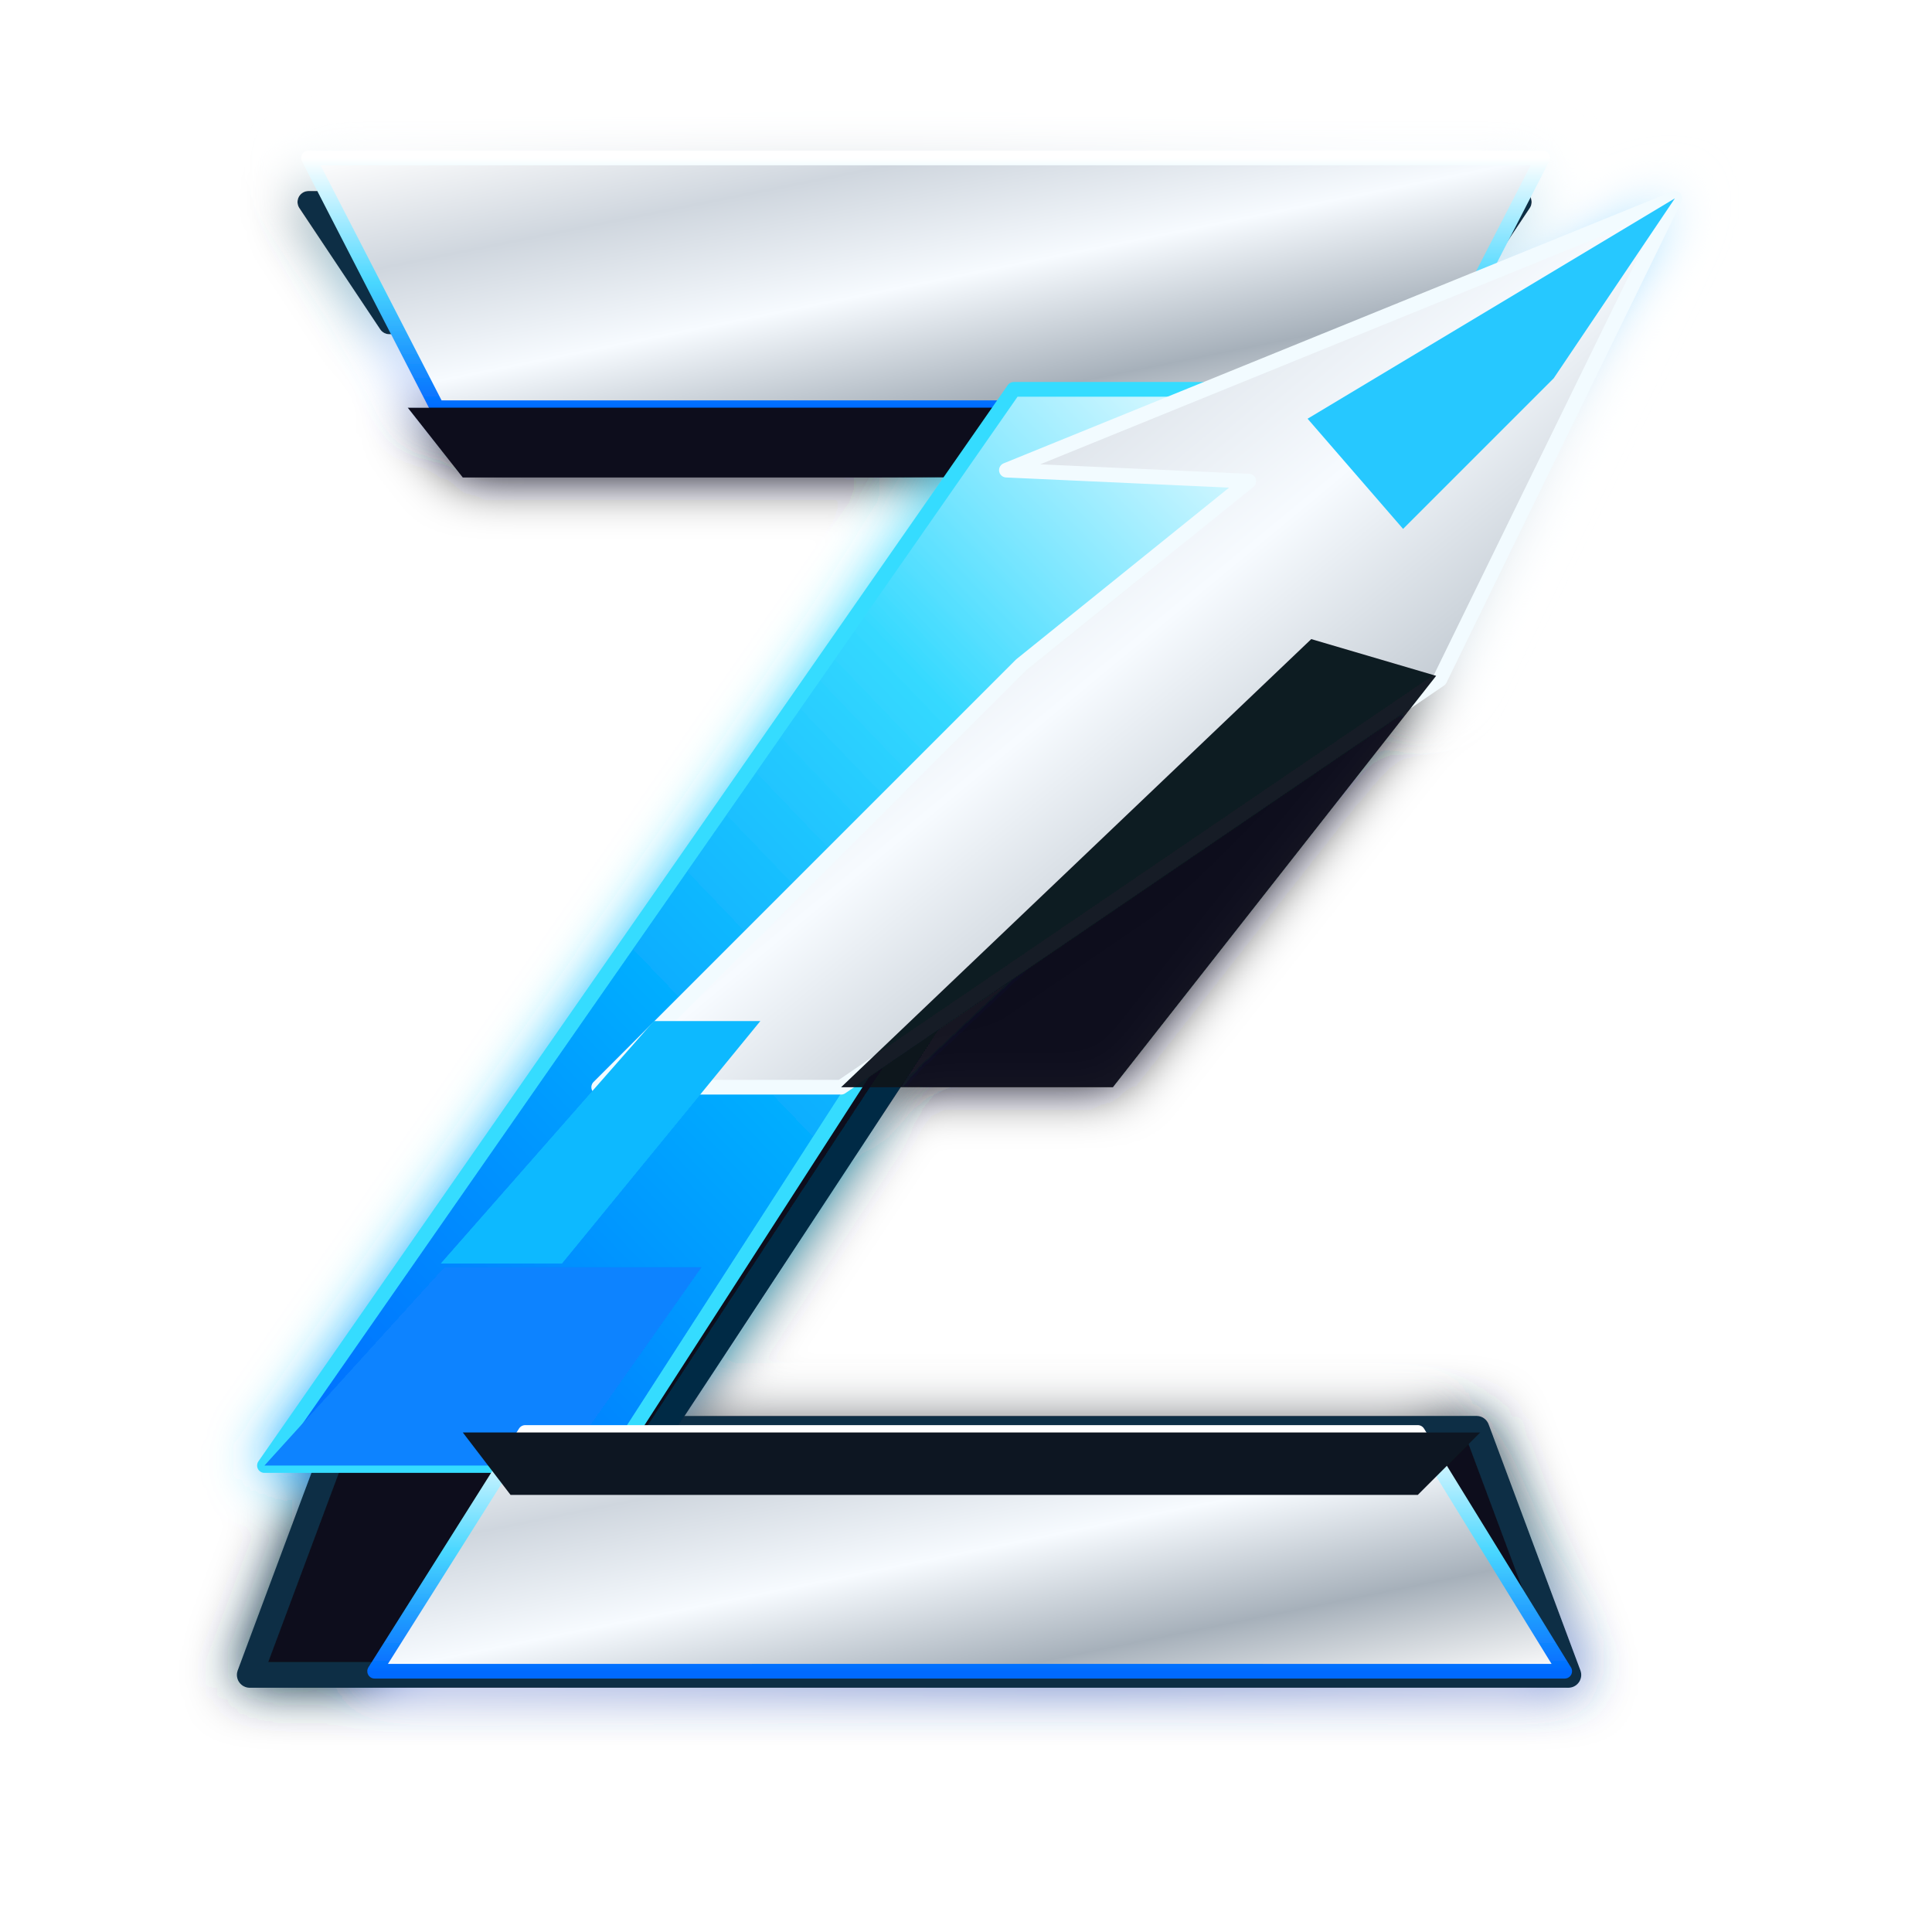
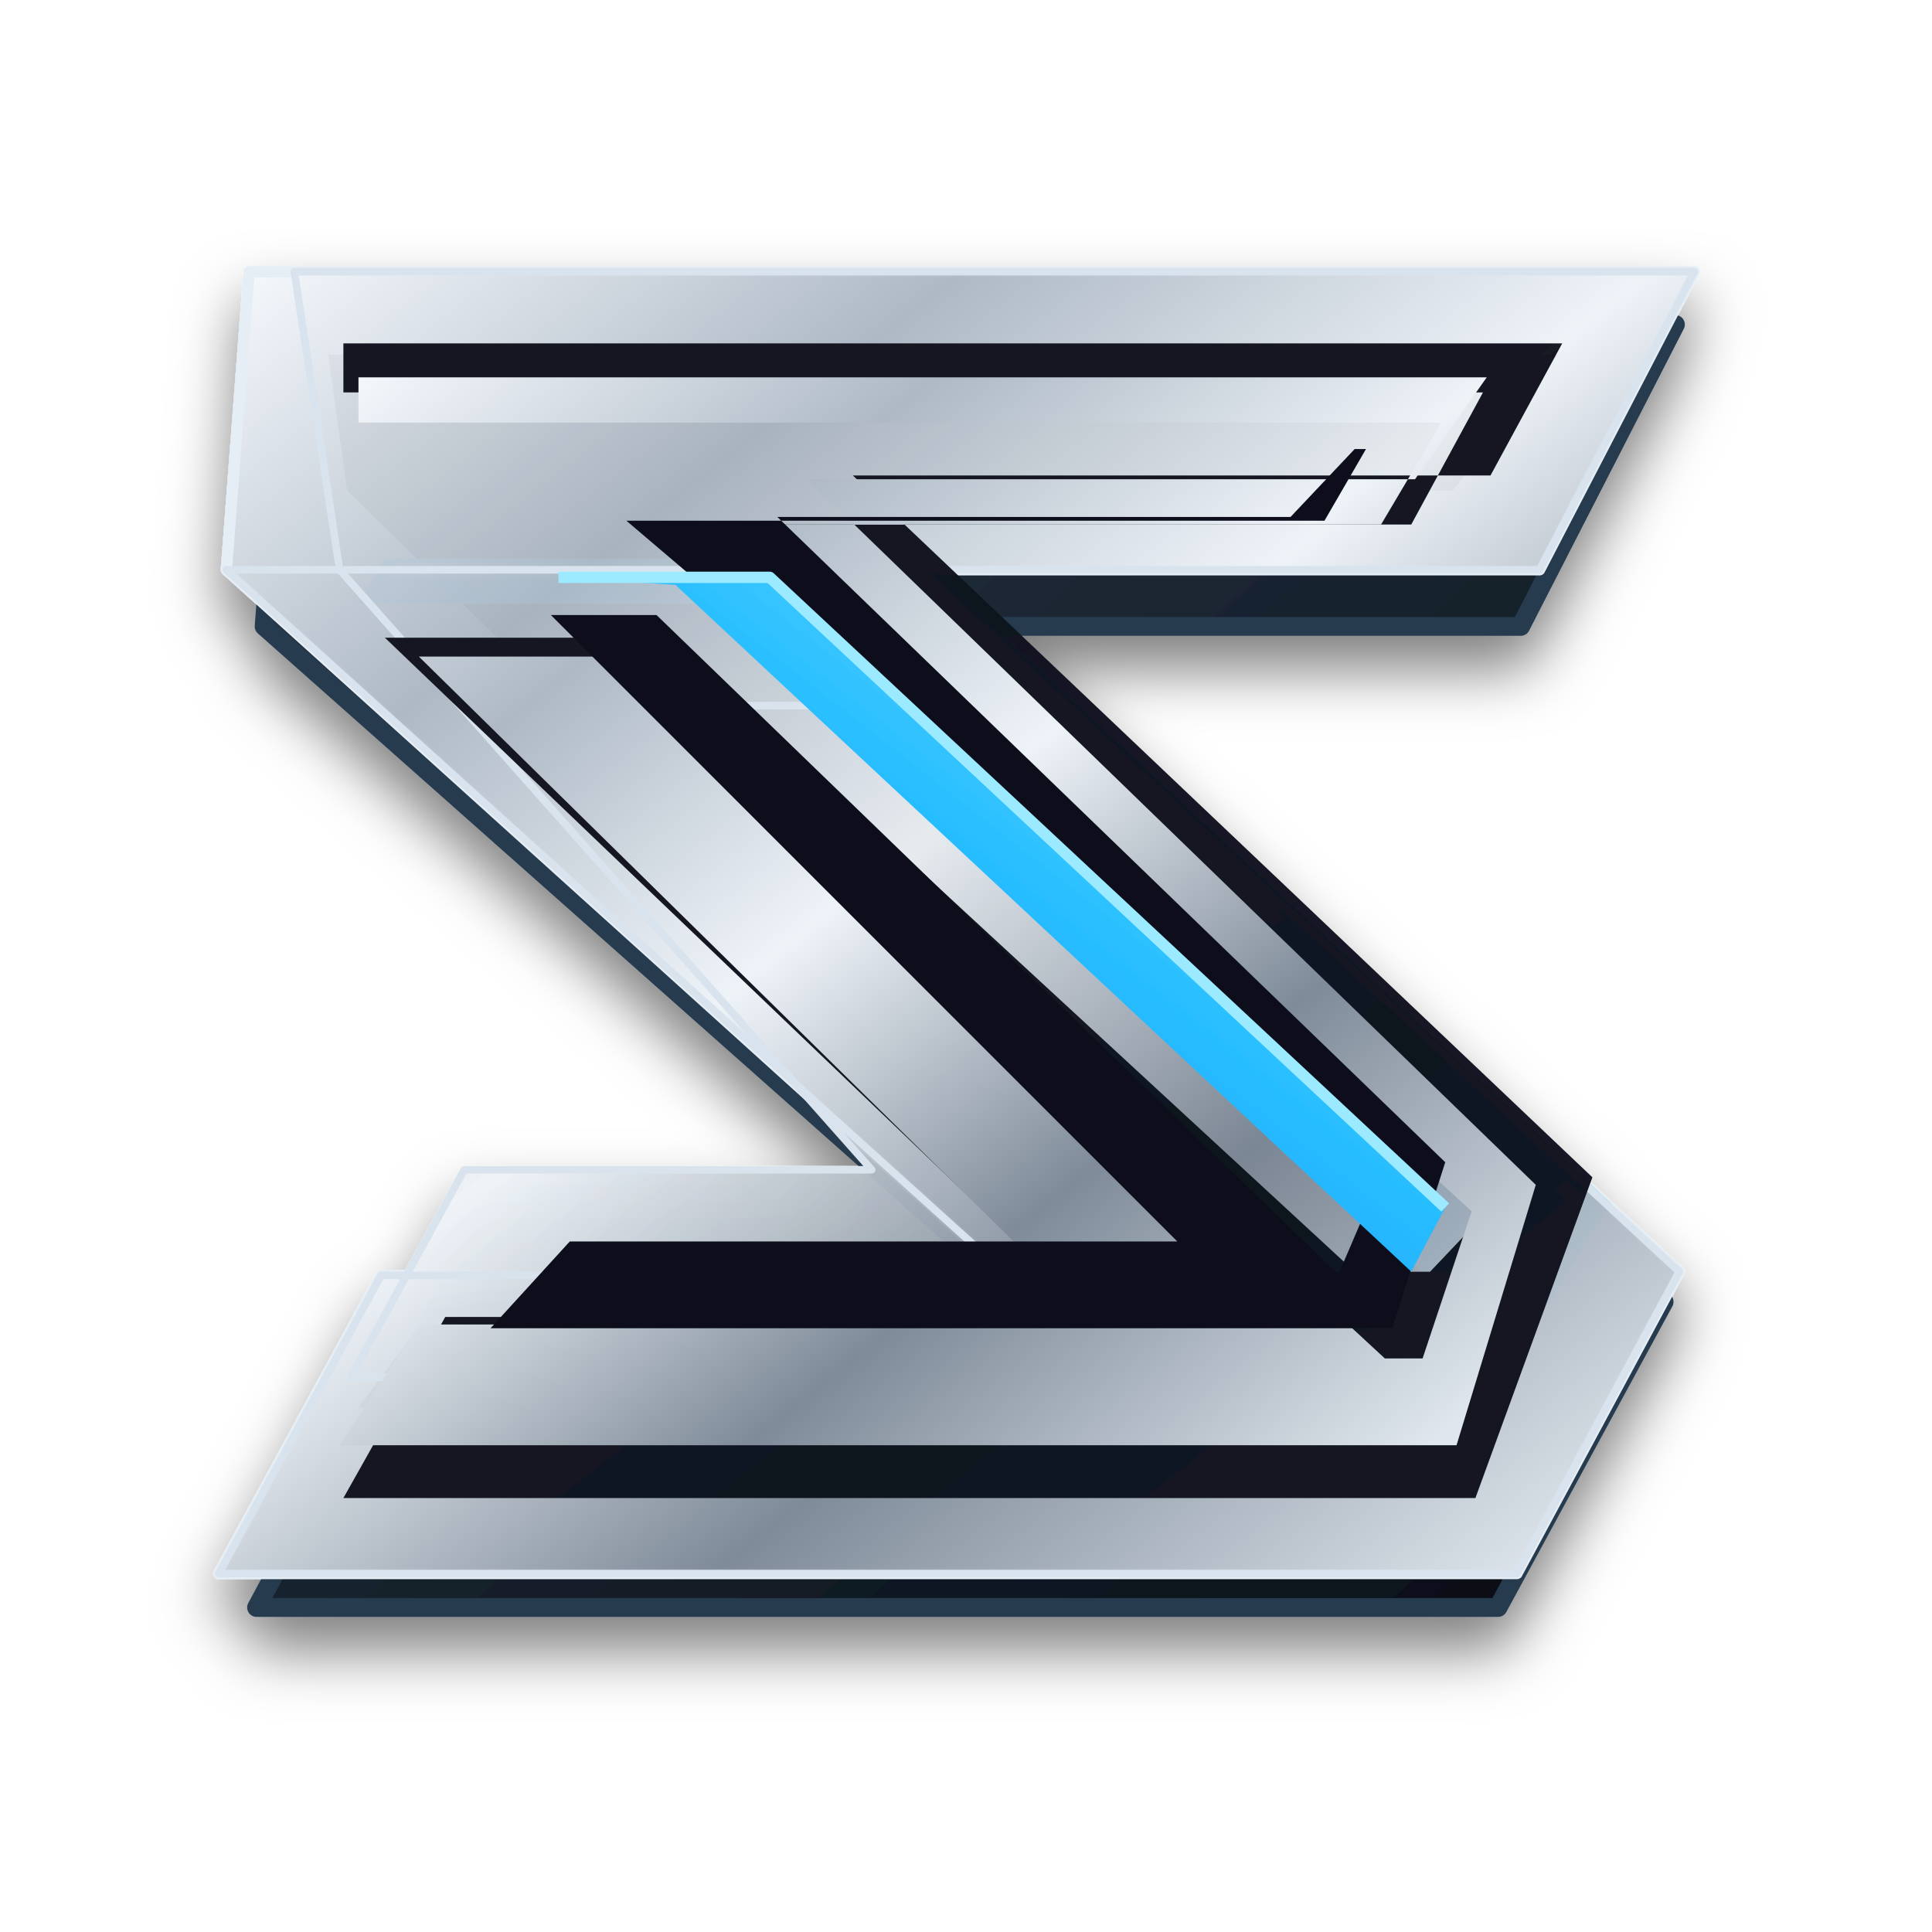
- <svg xmlns="http://www.w3.org/2000/svg" viewBox="0 0 526 526">
+ <svg xmlns="http://www.w3.org/2000/svg" viewBox="0 0 512 512" role="img" aria-labelledby="title desc">
  <defs>
-     <linearGradient id="metal" x1="0" y1="0" x2="1" y2="1">
-       <stop stop-color="#ffffff" />
-       <stop offset=".25" stop-color="#cfd6de" />
-       <stop offset=".5" stop-color="#f7fbff" />
-       <stop offset=".76" stop-color="#a6b0ba" />
-       <stop offset="1" stop-color="#fefefe" />
+     <linearGradient id="metal" x1="0" y1="0" x2="0.9" y2="1">
+       <stop stop-color="#f8fbff" />
+       <stop offset=".25" stop-color="#aeb9c5" />
+       <stop offset=".48" stop-color="#eef3f8" />
+       <stop offset=".72" stop-color="#7f8b99" />
+       <stop offset="1" stop-color="#dfe6ed" />
    </linearGradient>
-     <linearGradient id="ice" x1="0" y1="1" x2="1" y2="0">
-       <stop stop-color="#0068ff" />
-       <stop offset=".38" stop-color="#00a8ff" />
-       <stop offset=".68" stop-color="#35d9ff" />
-       <stop offset="1" stop-color="#ffffff" />
+     <linearGradient id="blue" x1="0" y1="1" x2="1" y2="0">
+       <stop stop-color="#0875ff" />
+       <stop offset=".55" stop-color="#29bfff" />
+       <stop offset="1" stop-color="#8ce9ff" />
    </linearGradient>
-     <linearGradient id="edge" x1="0" y1="0" x2="0" y2="1">
-       <stop stop-color="#ffffff" />
-       <stop offset=".5" stop-color="#49d7ff" />
-       <stop offset="1" stop-color="#006bff" />
+     <linearGradient id="side" x1="0" y1="0" x2="1" y2="1">
+       <stop stop-color="#293847" />
+       <stop offset="1" stop-color="#070d15" />
    </linearGradient>
-     <filter id="glow" x="-40%" y="-40%" width="180%" height="180%">
-       <feGaussianBlur stdDeviation="7" result="blur" />
+     <filter id="shadow" x="-20%" y="-20%" width="140%" height="150%">
+       <feGaussianBlur in="SourceAlpha" stdDeviation="8" />
+       <feOffset dy="9" />
+       <feComponentTransfer>
+         <feFuncA type="linear" slope=".5" />
+       </feComponentTransfer>
      <feMerge>
-         <feMergeNode in="blur" />
+         <feMergeNode />
        <feMergeNode in="SourceGraphic" />
      </feMerge>
    </filter>
  </defs>
-   <g filter="url(#glow)" stroke-linejoin="round">
-     <path d="M84 55 H414 L392 88 H106 Z" fill="#07101a" stroke="#102d45" stroke-width="6" />
-     <path d="M93 389 H402 L427 456 H68 Z" fill="#07101a" stroke="#102d45" stroke-width="7" />
-     <path d="M92 391 L286 115 H360 L174 398 Z" fill="#07101a" stroke="#062a45" stroke-width="7" />
-     <path d="M84 43 H420 L385 111 H119 Z" fill="url(#metal)" stroke="url(#edge)" stroke-width="4" />
-     <path d="M111 111 H385 L370 130 H126 Z" fill="#09111a" />
-     <path d="M72 399 L276 106 H355 L166 399 Z" fill="url(#ice)" stroke="#36dcff" stroke-width="4" />
-     <path d="M72 399 L121 345 H191 L153 399 Z" fill="#0b83ff" />
-     <path d="M274 128 L456 54 L392 185 L229 296 H163 L278 181 L340 131 Z" fill="url(#metal)" stroke="#f2fbff" stroke-width="4" />
-     <path d="M229 296 H303 L391 184 L357 174 Z" fill="#07111a" opacity=".95" />
-     <path d="M143 390 H386 L426 455 H102 Z" fill="url(#metal)" stroke="url(#edge)" stroke-width="4" />
-     <path d="M126 390 H403 L386 407 H139 Z" fill="#111923" />
-     <path d="M120 344 L178 278 H207 L153 344 Z" fill="#11b9ff" />
-     <path d="M356 114 L456 54 L423 103 L382 144 Z" fill="#28c8ff" />
+   <g filter="url(#shadow)" stroke-linejoin="round">
+     <path d="M76 86 H444 L403 166 H239 L441 345 L397 426 H68 L111 346 H273 L70 166 Z" fill="url(#side)" stroke="#263a4e" stroke-width="5" />
+     <path d="M66 72 H449 L408 151 H244 L445 337 L402 417 H58 L101 338 H267 L60 151 Z" fill="url(#metal)" stroke="#e5edf5" stroke-width="3" />
+     <path d="M87 94 H413 L385 130 H218 L412 310 L387 373 H95 L122 337 H303 L92 130 Z" fill="#111a25" />
+     <path d="M122 337 H303 L412 310 L387 373 H95 Z" fill="url(#metal)" opacity=".12" />
+     <path d="M102 148 H244 L427 319 L401 360 L188 160 H95 Z" fill="url(#blue)" opacity=".95" />
+     <path d="M104 151 H239 L419 319" fill="none" stroke="#8ce9ff" stroke-width="4" opacity=".95" />
+     <path d="M117 339 H285 L397 339 L387 358 H107 Z" fill="url(#metal)" />
+     <path d="M78 72 H449 L408 151 H244 L445 337 L402 417 H58 L101 338 H267 L60 151 H208 L246 187 H133 L145 207 L289 338 H385 L399 365 H93 L123 310 H231 L90 151 Z" fill="url(#metal)" opacity=".96" />
+     <path d="M78 72 H449 L408 151 H244 L445 337 L402 417 H58 L101 338 H267 L60 151 H208 L246 187 H133 L145 207 L289 338 H385 L399 365 H93 L123 310 H231 L90 151 Z" fill="none" stroke="#d9e3ed" stroke-width="2" />
+     <path d="M91 91 H414 L395 126 H226 L422 312 L391 397 H91 L118 349 H290 L102 169 H177 L359 337 H379 L398 317 L203 139 H374 L393 104 H91 Z" fill="#0b111a" opacity=".96" />
+     <path d="M95 100 H394 L375 127 H214 L407 314 L386 383 H90 L111 351 H291 L111 174 H166 L367 360 H377 L390 321 L191 139 H366 L382 112 H95 Z" fill="url(#metal)" />
+     <path d="M114 119 H359 L342 137 H206 L383 308 L369 352 H130 L151 329 H312 L146 163 H174 L354 337 H355 L367 309 L166 138 H351 L362 119 Z" fill="#0a111b" />
+     <path d="M148 153 H204 L383 320 L374 337 L179 155 Z" fill="url(#blue)" />
+     <path d="M148 153 H204 L383 320" fill="none" stroke="#9ceaff" stroke-width="3" />
  </g>
</svg>
